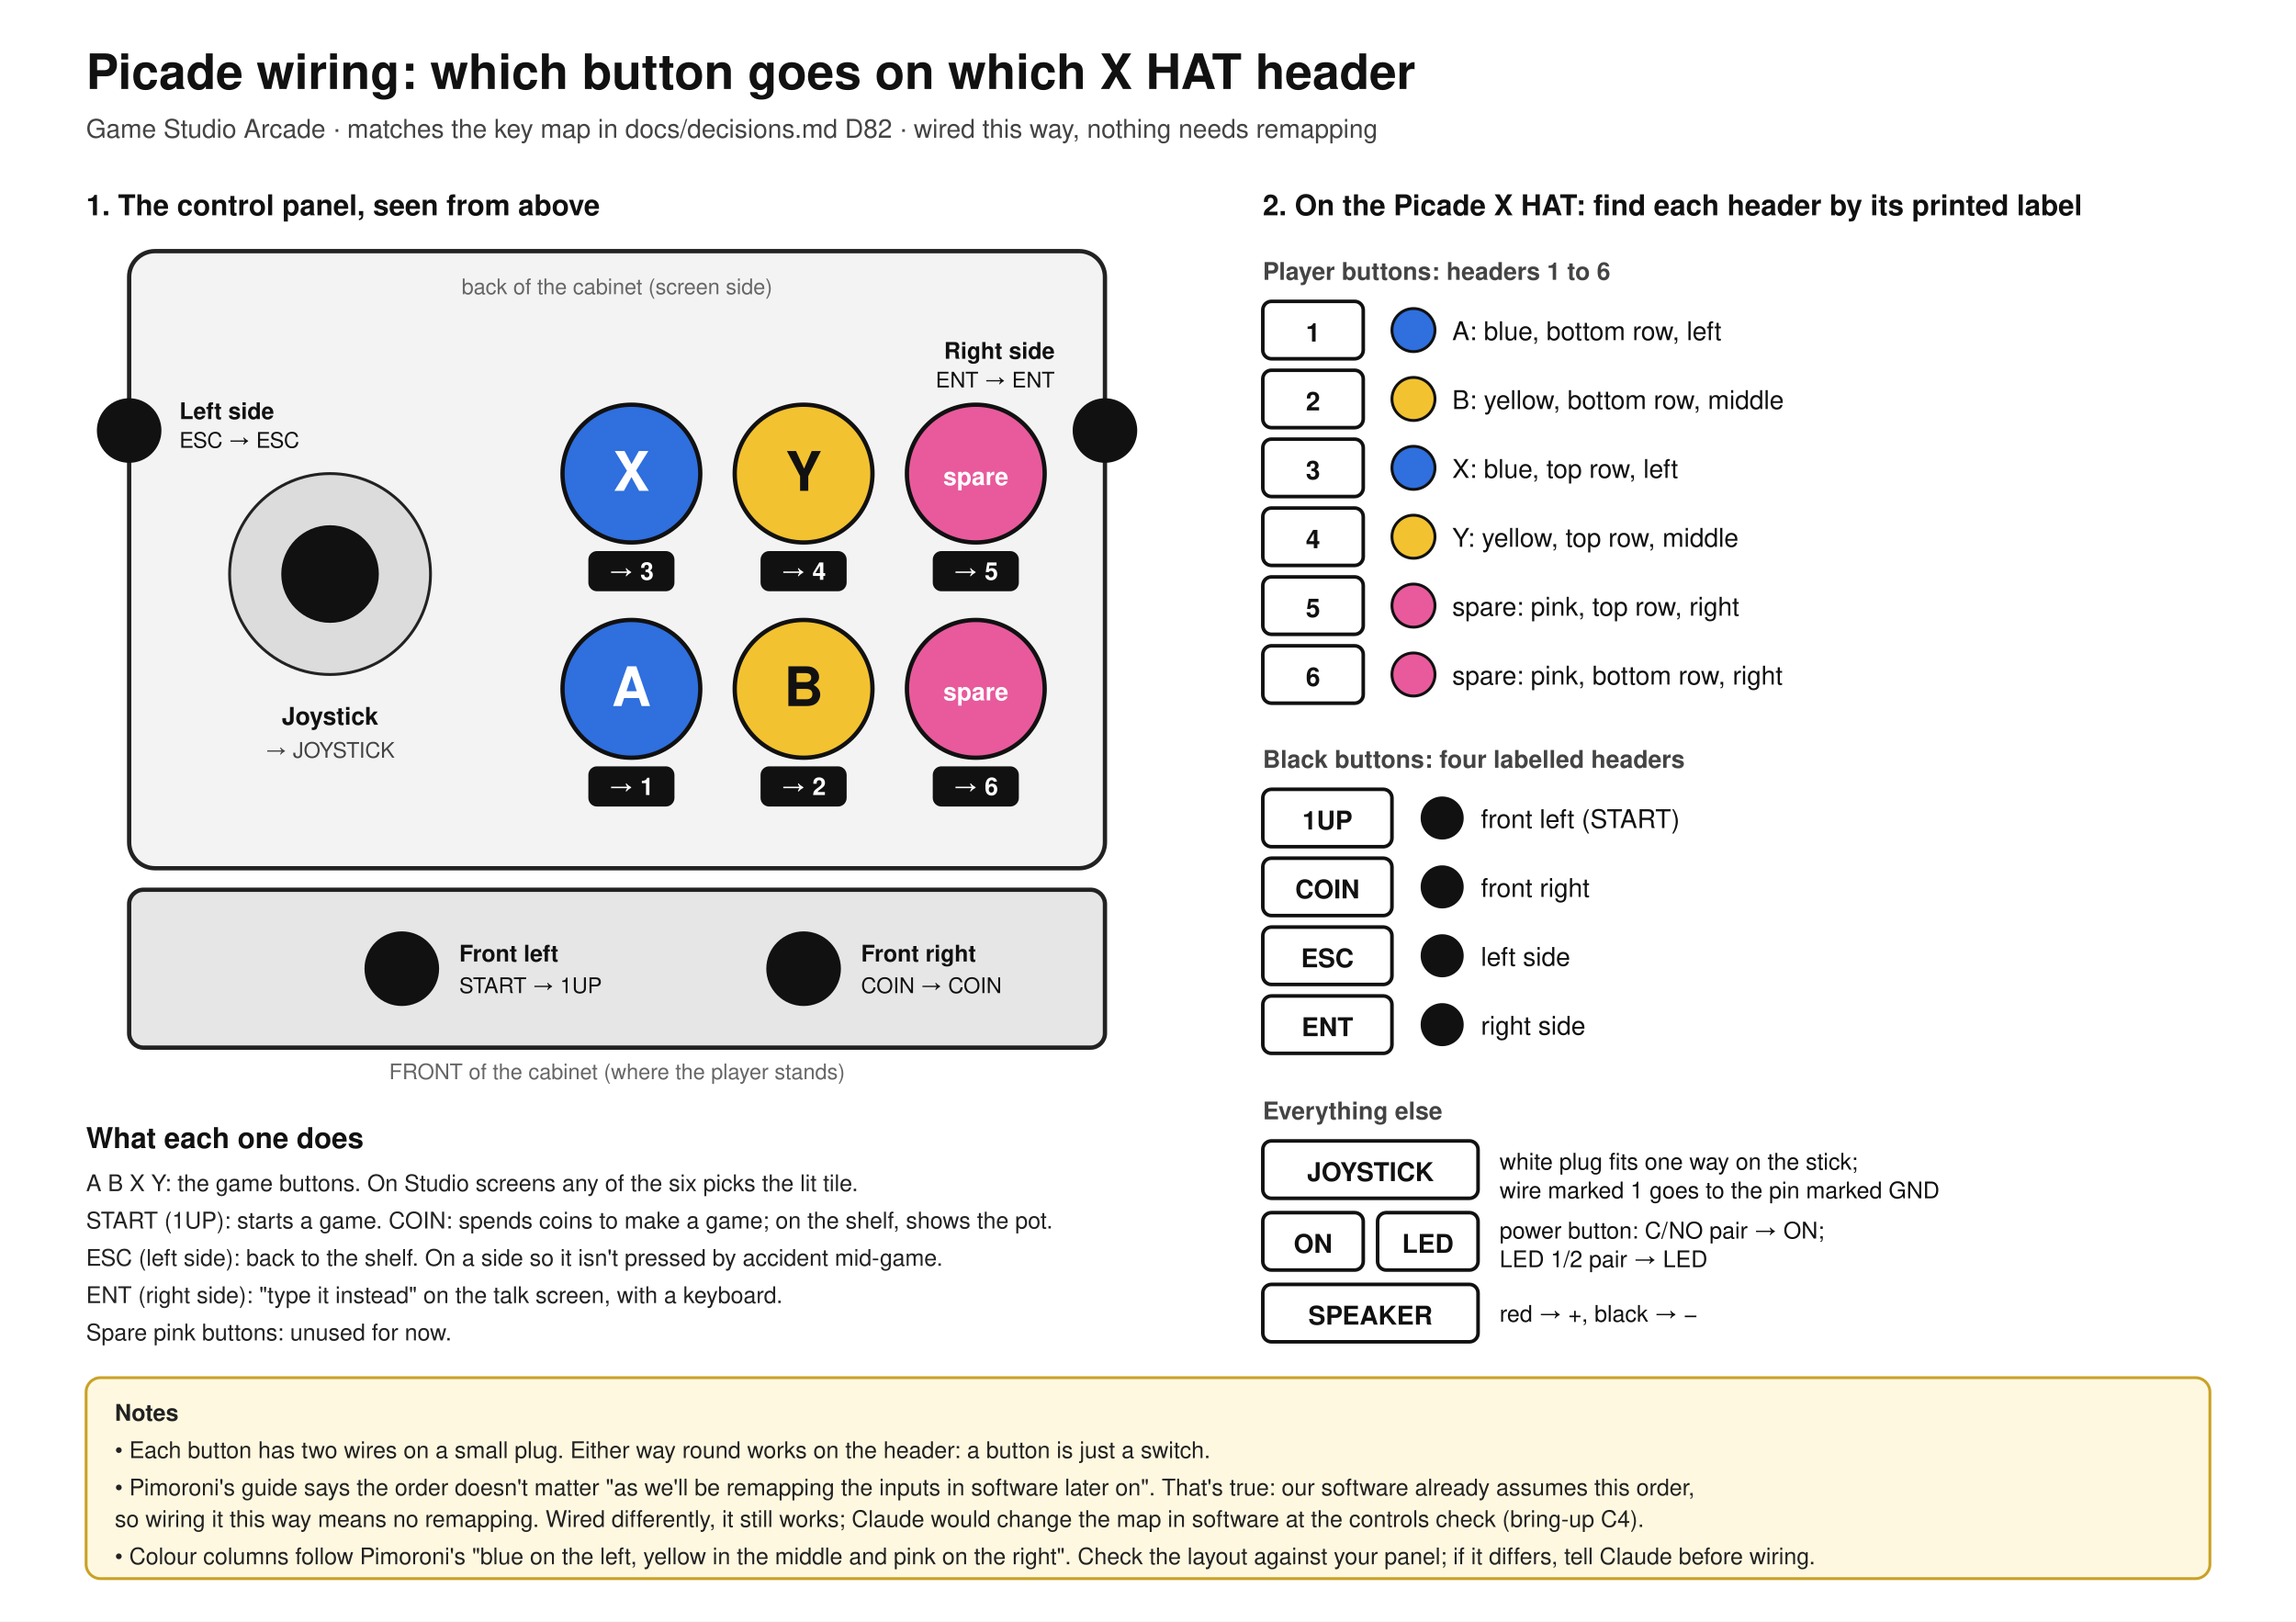
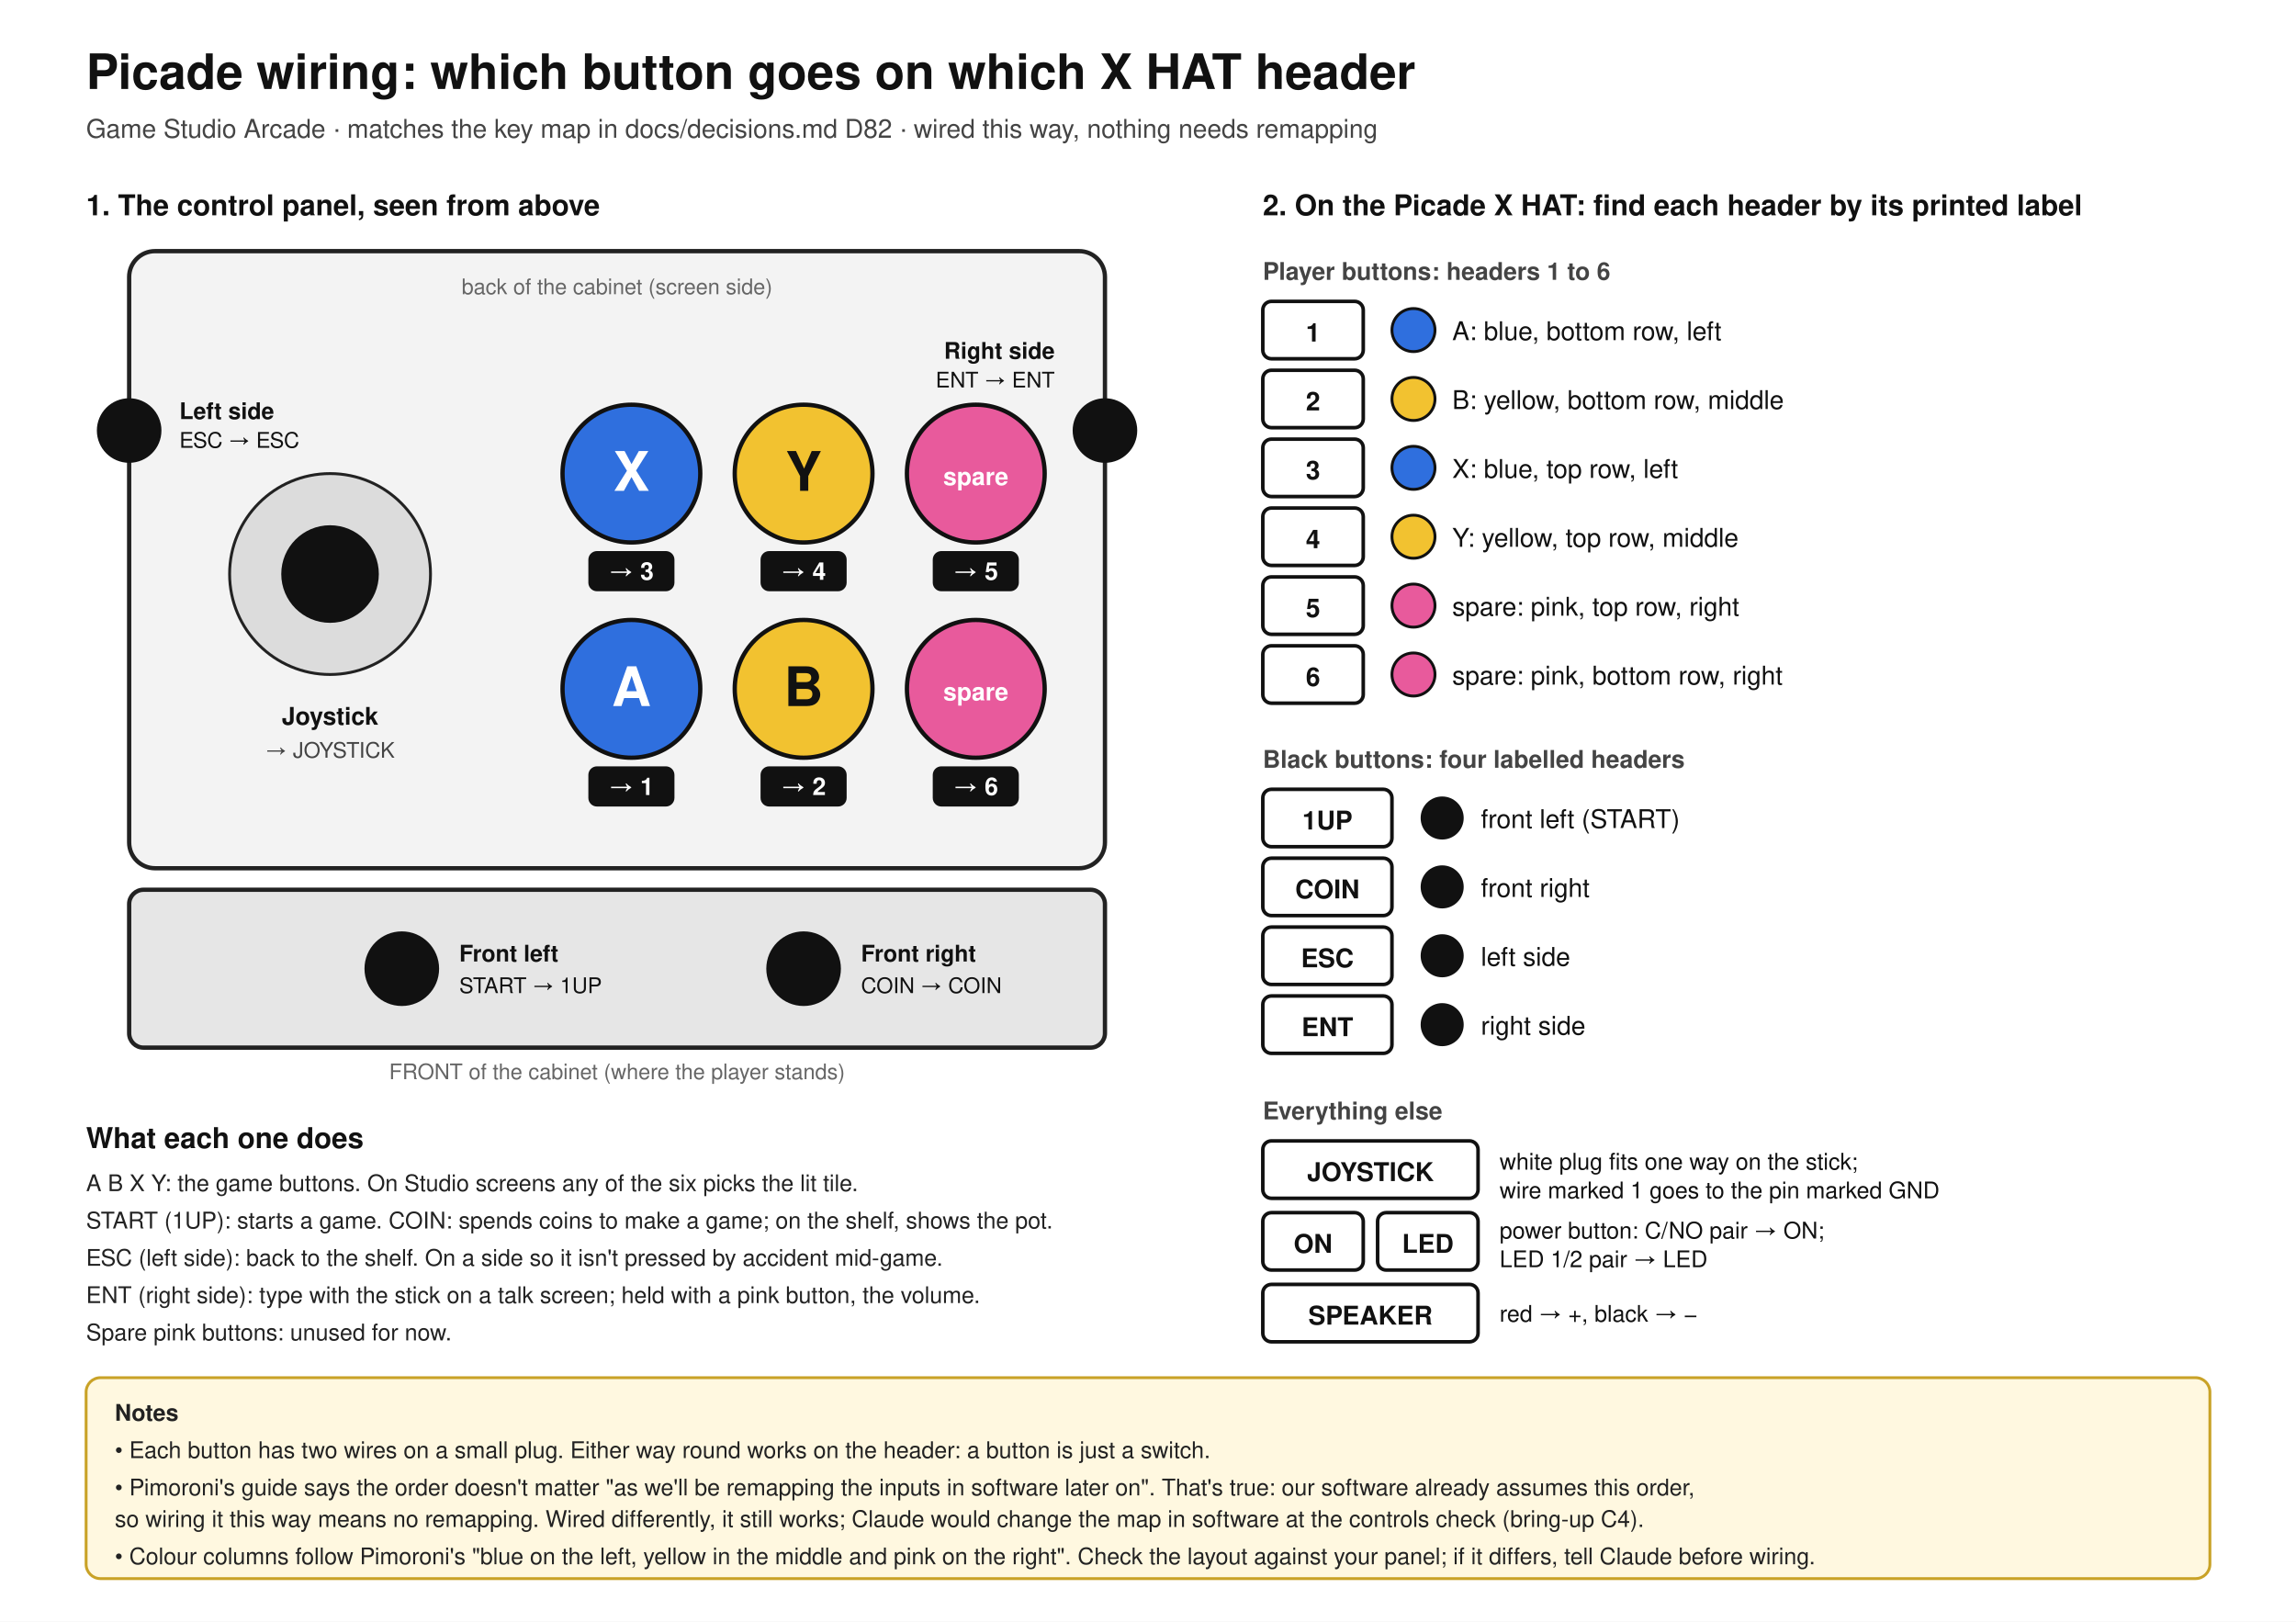
<svg xmlns="http://www.w3.org/2000/svg" viewBox="0 0 1600 1130" width="1600" height="1130" font-family="Helvetica, Arial, sans-serif">
  <rect width="1600" height="1130" fill="#ffffff" />
  <text x="60" y="62" font-size="34" font-weight="700" fill="#111">Picade wiring: which button goes on which X HAT header</text>
  <text x="60" y="96" font-size="18" fill="#444">Game Studio Arcade · matches the key map in docs/decisions.md D82 · wired this way, nothing needs remapping</text>
  <text x="60" y="150" font-size="20" font-weight="700" fill="#111">1. The control panel, seen from above</text>
  <rect x="90" y="175" width="680" height="430" rx="18" fill="#f3f3f3" stroke="#222" stroke-width="3" />
  <text x="430" y="205" font-size="15" fill="#666" text-anchor="middle">back of the cabinet (screen side)</text>
  <circle cx="230" cy="400" r="70" fill="#dcdcdc" stroke="#222" stroke-width="2" />
  <circle cx="230" cy="400" r="34" fill="#111" />
  <text x="230" y="505" font-size="17" text-anchor="middle" fill="#111" font-weight="700">Joystick</text>
  <text x="230" y="528" font-size="15" text-anchor="middle" fill="#444">→ JOYSTICK</text>
  <g>
    <circle cx="440" cy="330" r="48" fill="#2f6fde" stroke="#111" stroke-width="3" />
    <text x="440" y="342" font-size="38" font-weight="700" fill="#fff" text-anchor="middle">X</text>
    <rect x="410" y="384" width="60" height="28" rx="6" fill="#111" />
    <text x="440" y="404" font-size="17" font-weight="700" fill="#fff" text-anchor="middle">→ 3</text>
  </g>
  <g>
    <circle cx="560" cy="330" r="48" fill="#f2c230" stroke="#111" stroke-width="3" />
    <text x="560" y="342" font-size="38" font-weight="700" fill="#111" text-anchor="middle">Y</text>
    <rect x="530" y="384" width="60" height="28" rx="6" fill="#111" />
    <text x="560" y="404" font-size="17" font-weight="700" fill="#fff" text-anchor="middle">→ 4</text>
  </g>
  <g>
    <circle cx="680" cy="330" r="48" fill="#e85a9c" stroke="#111" stroke-width="3" />
    <text x="680" y="338" font-size="17" font-weight="700" fill="#fff" text-anchor="middle">spare</text>
    <rect x="650" y="384" width="60" height="28" rx="6" fill="#111" />
    <text x="680" y="404" font-size="17" font-weight="700" fill="#fff" text-anchor="middle">→ 5</text>
  </g>
  <g>
    <circle cx="440" cy="480" r="48" fill="#2f6fde" stroke="#111" stroke-width="3" />
    <text x="440" y="492" font-size="38" font-weight="700" fill="#fff" text-anchor="middle">A</text>
    <rect x="410" y="534" width="60" height="28" rx="6" fill="#111" />
    <text x="440" y="554" font-size="17" font-weight="700" fill="#fff" text-anchor="middle">→ 1</text>
  </g>
  <g>
    <circle cx="560" cy="480" r="48" fill="#f2c230" stroke="#111" stroke-width="3" />
    <text x="560" y="492" font-size="38" font-weight="700" fill="#111" text-anchor="middle">B</text>
    <rect x="530" y="534" width="60" height="28" rx="6" fill="#111" />
    <text x="560" y="554" font-size="17" font-weight="700" fill="#fff" text-anchor="middle">→ 2</text>
  </g>
  <g>
    <circle cx="680" cy="480" r="48" fill="#e85a9c" stroke="#111" stroke-width="3" />
    <text x="680" y="488" font-size="17" font-weight="700" fill="#fff" text-anchor="middle">spare</text>
    <rect x="650" y="534" width="60" height="28" rx="6" fill="#111" />
    <text x="680" y="554" font-size="17" font-weight="700" fill="#fff" text-anchor="middle">→ 6</text>
  </g>
  <circle cx="90" cy="300" r="22" fill="#111" stroke="#111" />
  <text x="125" y="292" font-size="16" font-weight="700" fill="#111">Left side</text>
  <text x="125" y="312" font-size="15" fill="#111">ESC → ESC</text>
  <circle cx="770" cy="300" r="22" fill="#111" stroke="#111" />
  <text x="735" y="250" font-size="16" font-weight="700" fill="#111" text-anchor="end">Right side</text>
  <text x="735" y="270" font-size="15" fill="#111" text-anchor="end">ENT → ENT</text>
  <rect x="90" y="620" width="680" height="110" rx="10" fill="#e6e6e6" stroke="#222" stroke-width="3" />
  <text x="430" y="752" font-size="15" fill="#666" text-anchor="middle">FRONT of the cabinet (where the player stands)</text>
  <circle cx="280" cy="675" r="26" fill="#111" />
  <text x="320" y="670" font-size="16" font-weight="700" fill="#111">Front left</text>
  <text x="320" y="692" font-size="15" fill="#111">START → 1UP</text>
  <circle cx="560" cy="675" r="26" fill="#111" />
  <text x="600" y="670" font-size="16" font-weight="700" fill="#111">Front right</text>
  <text x="600" y="692" font-size="15" fill="#111">COIN → COIN</text>
  <text x="60" y="800" font-size="20" font-weight="700" fill="#111">What each one does</text>
  <g font-size="16" fill="#222">
    <text x="60" y="830">A B X Y: the game buttons. On Studio screens any of the six picks the lit tile.</text>
    <text x="60" y="856">START (1UP): starts a game. COIN: spends coins to make a game; on the shelf, shows the pot.</text>
    <text x="60" y="882">ESC (left side): back to the shelf. On a side so it isn't pressed by accident mid-game.</text>
-     <text x="60" y="908">ENT (right side): "type it instead" on the talk screen, with a keyboard.</text>
+     <text x="60" y="908">ENT (right side): type with the stick on a talk screen; held with a pink button, the volume.</text>
    <text x="60" y="934">Spare pink buttons: unused for now.</text>
  </g>
  <text x="880" y="150" font-size="20" font-weight="700" fill="#111">2. On the Picade X HAT: find each header by its printed label</text>
  <g font-size="18" fill="#111">
    <text x="880" y="195" font-size="17" font-weight="700" fill="#444">Player buttons: headers 1 to 6</text>
    <g>
      <rect x="880" y="210" width="70" height="40" rx="6" fill="#fff" stroke="#111" stroke-width="2.5" />
      <text x="915" y="238" text-anchor="middle" font-weight="700">1</text>
      <circle cx="985" cy="230" r="15" fill="#2f6fde" stroke="#111" stroke-width="2" />
      <text x="1012" y="237">A: blue, bottom row, left</text>
    </g>
    <g>
      <rect x="880" y="258" width="70" height="40" rx="6" fill="#fff" stroke="#111" stroke-width="2.5" />
      <text x="915" y="286" text-anchor="middle" font-weight="700">2</text>
      <circle cx="985" cy="278" r="15" fill="#f2c230" stroke="#111" stroke-width="2" />
      <text x="1012" y="285">B: yellow, bottom row, middle</text>
    </g>
    <g>
      <rect x="880" y="306" width="70" height="40" rx="6" fill="#fff" stroke="#111" stroke-width="2.5" />
      <text x="915" y="334" text-anchor="middle" font-weight="700">3</text>
      <circle cx="985" cy="326" r="15" fill="#2f6fde" stroke="#111" stroke-width="2" />
      <text x="1012" y="333">X: blue, top row, left</text>
    </g>
    <g>
      <rect x="880" y="354" width="70" height="40" rx="6" fill="#fff" stroke="#111" stroke-width="2.5" />
      <text x="915" y="382" text-anchor="middle" font-weight="700">4</text>
      <circle cx="985" cy="374" r="15" fill="#f2c230" stroke="#111" stroke-width="2" />
      <text x="1012" y="381">Y: yellow, top row, middle</text>
    </g>
    <g>
      <rect x="880" y="402" width="70" height="40" rx="6" fill="#fff" stroke="#111" stroke-width="2.5" />
      <text x="915" y="430" text-anchor="middle" font-weight="700">5</text>
      <circle cx="985" cy="422" r="15" fill="#e85a9c" stroke="#111" stroke-width="2" />
      <text x="1012" y="429">spare: pink, top row, right</text>
    </g>
    <g>
      <rect x="880" y="450" width="70" height="40" rx="6" fill="#fff" stroke="#111" stroke-width="2.5" />
      <text x="915" y="478" text-anchor="middle" font-weight="700">6</text>
      <circle cx="985" cy="470" r="15" fill="#e85a9c" stroke="#111" stroke-width="2" />
      <text x="1012" y="477">spare: pink, bottom row, right</text>
    </g>
    <text x="880" y="535" font-size="17" font-weight="700" fill="#444">Black buttons: four labelled headers</text>
    <g>
      <rect x="880" y="550" width="90" height="40" rx="6" fill="#fff" stroke="#111" stroke-width="2.5" />
      <text x="925" y="578" text-anchor="middle" font-weight="700">1UP</text>
      <circle cx="1005" cy="570" r="15" fill="#111" />
      <text x="1032" y="577">front left (START)</text>
    </g>
    <g>
      <rect x="880" y="598" width="90" height="40" rx="6" fill="#fff" stroke="#111" stroke-width="2.5" />
      <text x="925" y="626" text-anchor="middle" font-weight="700">COIN</text>
      <circle cx="1005" cy="618" r="15" fill="#111" />
      <text x="1032" y="625">front right</text>
    </g>
    <g>
      <rect x="880" y="646" width="90" height="40" rx="6" fill="#fff" stroke="#111" stroke-width="2.5" />
      <text x="925" y="674" text-anchor="middle" font-weight="700">ESC</text>
      <circle cx="1005" cy="666" r="15" fill="#111" />
      <text x="1032" y="673">left side</text>
    </g>
    <g>
      <rect x="880" y="694" width="90" height="40" rx="6" fill="#fff" stroke="#111" stroke-width="2.5" />
      <text x="925" y="722" text-anchor="middle" font-weight="700">ENT</text>
      <circle cx="1005" cy="714" r="15" fill="#111" />
      <text x="1032" y="721">right side</text>
    </g>
    <text x="880" y="780" font-size="17" font-weight="700" fill="#444">Everything else</text>
    <rect x="880" y="795" width="150" height="40" rx="6" fill="#fff" stroke="#111" stroke-width="2.5" />
    <text x="955" y="823" text-anchor="middle" font-weight="700">JOYSTICK</text>
    <text x="1045" y="815" font-size="16">white plug fits one way on the stick;</text>
    <text x="1045" y="835" font-size="16">wire marked 1 goes to the pin marked GND</text>
    <rect x="880" y="845" width="70" height="40" rx="6" fill="#fff" stroke="#111" stroke-width="2.5" />
    <text x="915" y="873" text-anchor="middle" font-weight="700">ON</text>
    <rect x="960" y="845" width="70" height="40" rx="6" fill="#fff" stroke="#111" stroke-width="2.5" />
    <text x="995" y="873" text-anchor="middle" font-weight="700">LED</text>
    <text x="1045" y="863" font-size="16">power button: C/NO pair → ON;</text>
    <text x="1045" y="883" font-size="16">LED 1/2 pair → LED</text>
    <rect x="880" y="895" width="150" height="40" rx="6" fill="#fff" stroke="#111" stroke-width="2.5" />
    <text x="955" y="923" text-anchor="middle" font-weight="700">SPEAKER</text>
    <text x="1045" y="921" font-size="16">red → +, black → −</text>
  </g>
  <rect x="60" y="960" width="1480" height="140" rx="10" fill="#fff8e0" stroke="#c9a227" stroke-width="2" />
  <g font-size="16" fill="#222">
    <text x="80" y="990" font-weight="700">Notes</text>
    <text x="80" y="1016">• Each button has two wires on a small plug. Either way round works on the header: a button is just a switch.</text>
    <text x="80" y="1042">• Pimoroni's guide says the order doesn't matter "as we'll be remapping the inputs in software later on". That's true: our software already assumes this order,</text>
    <text x="80" y="1064">   so wiring it this way means no remapping. Wired differently, it still works; Claude would change the map in software at the controls check (bring-up C4).</text>
    <text x="80" y="1090">• Colour columns follow Pimoroni's "blue on the left, yellow in the middle and pink on the right". Check the layout against your panel; if it differs, tell Claude before wiring.</text>
  </g>
</svg>
